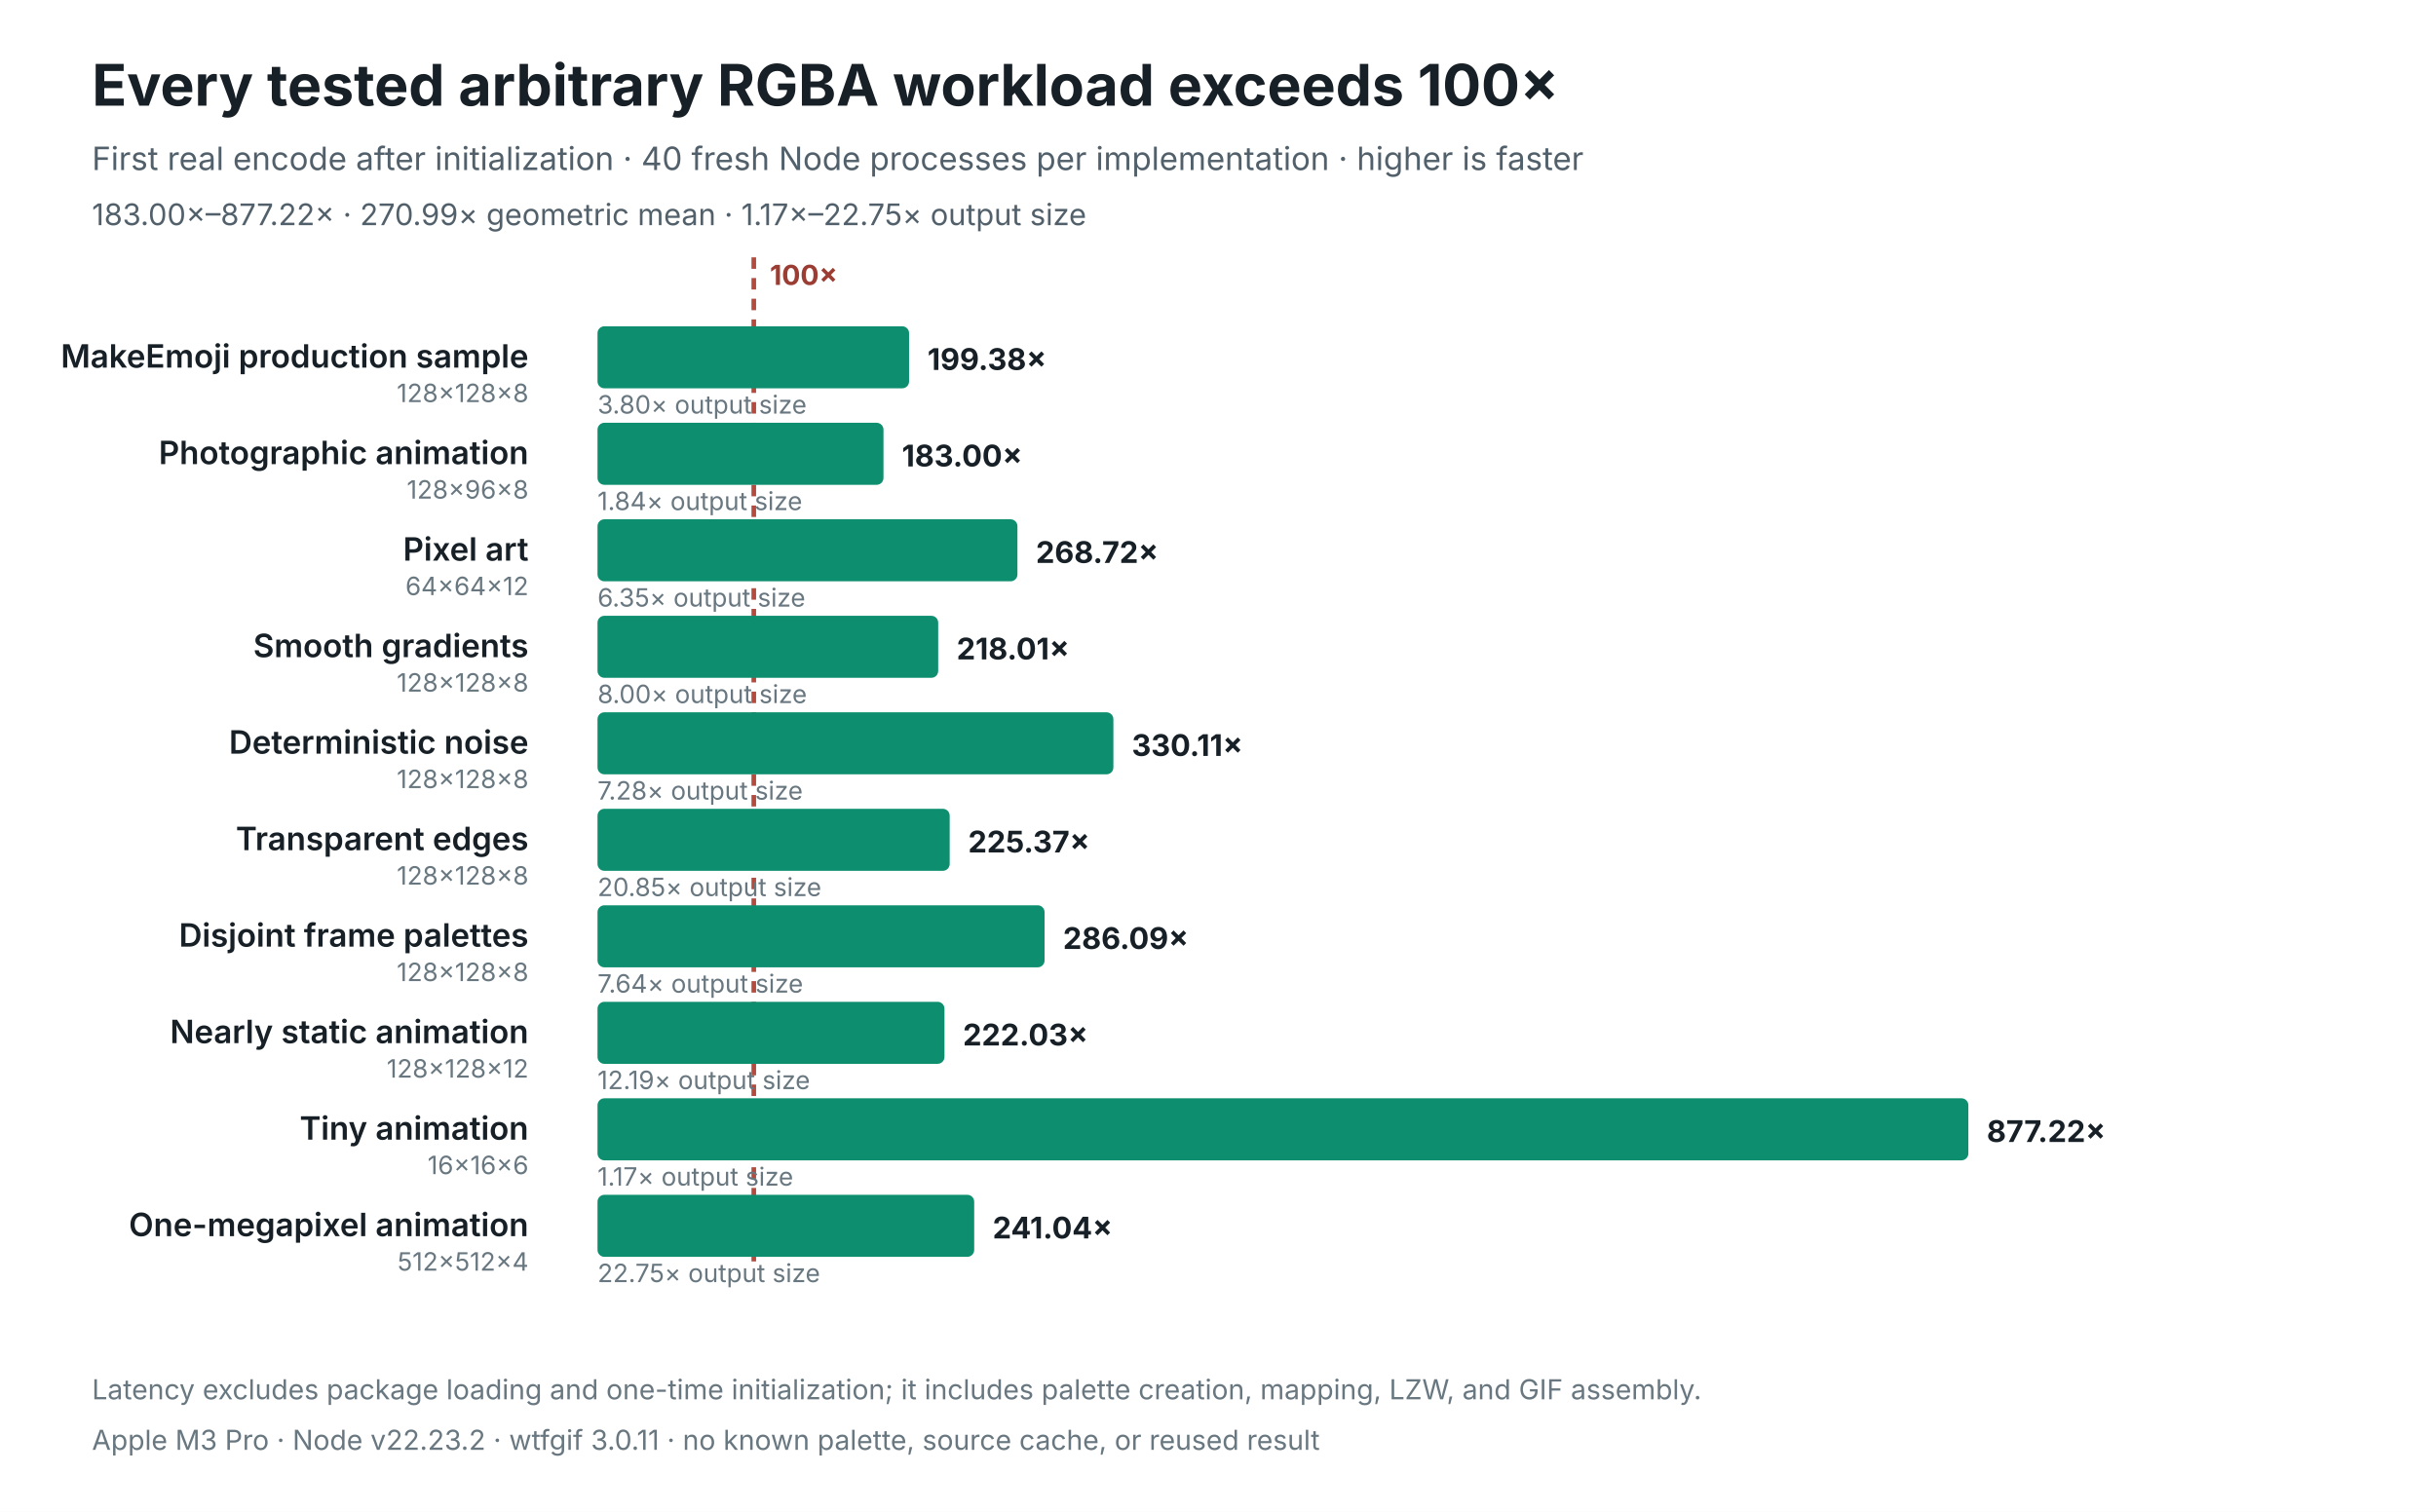
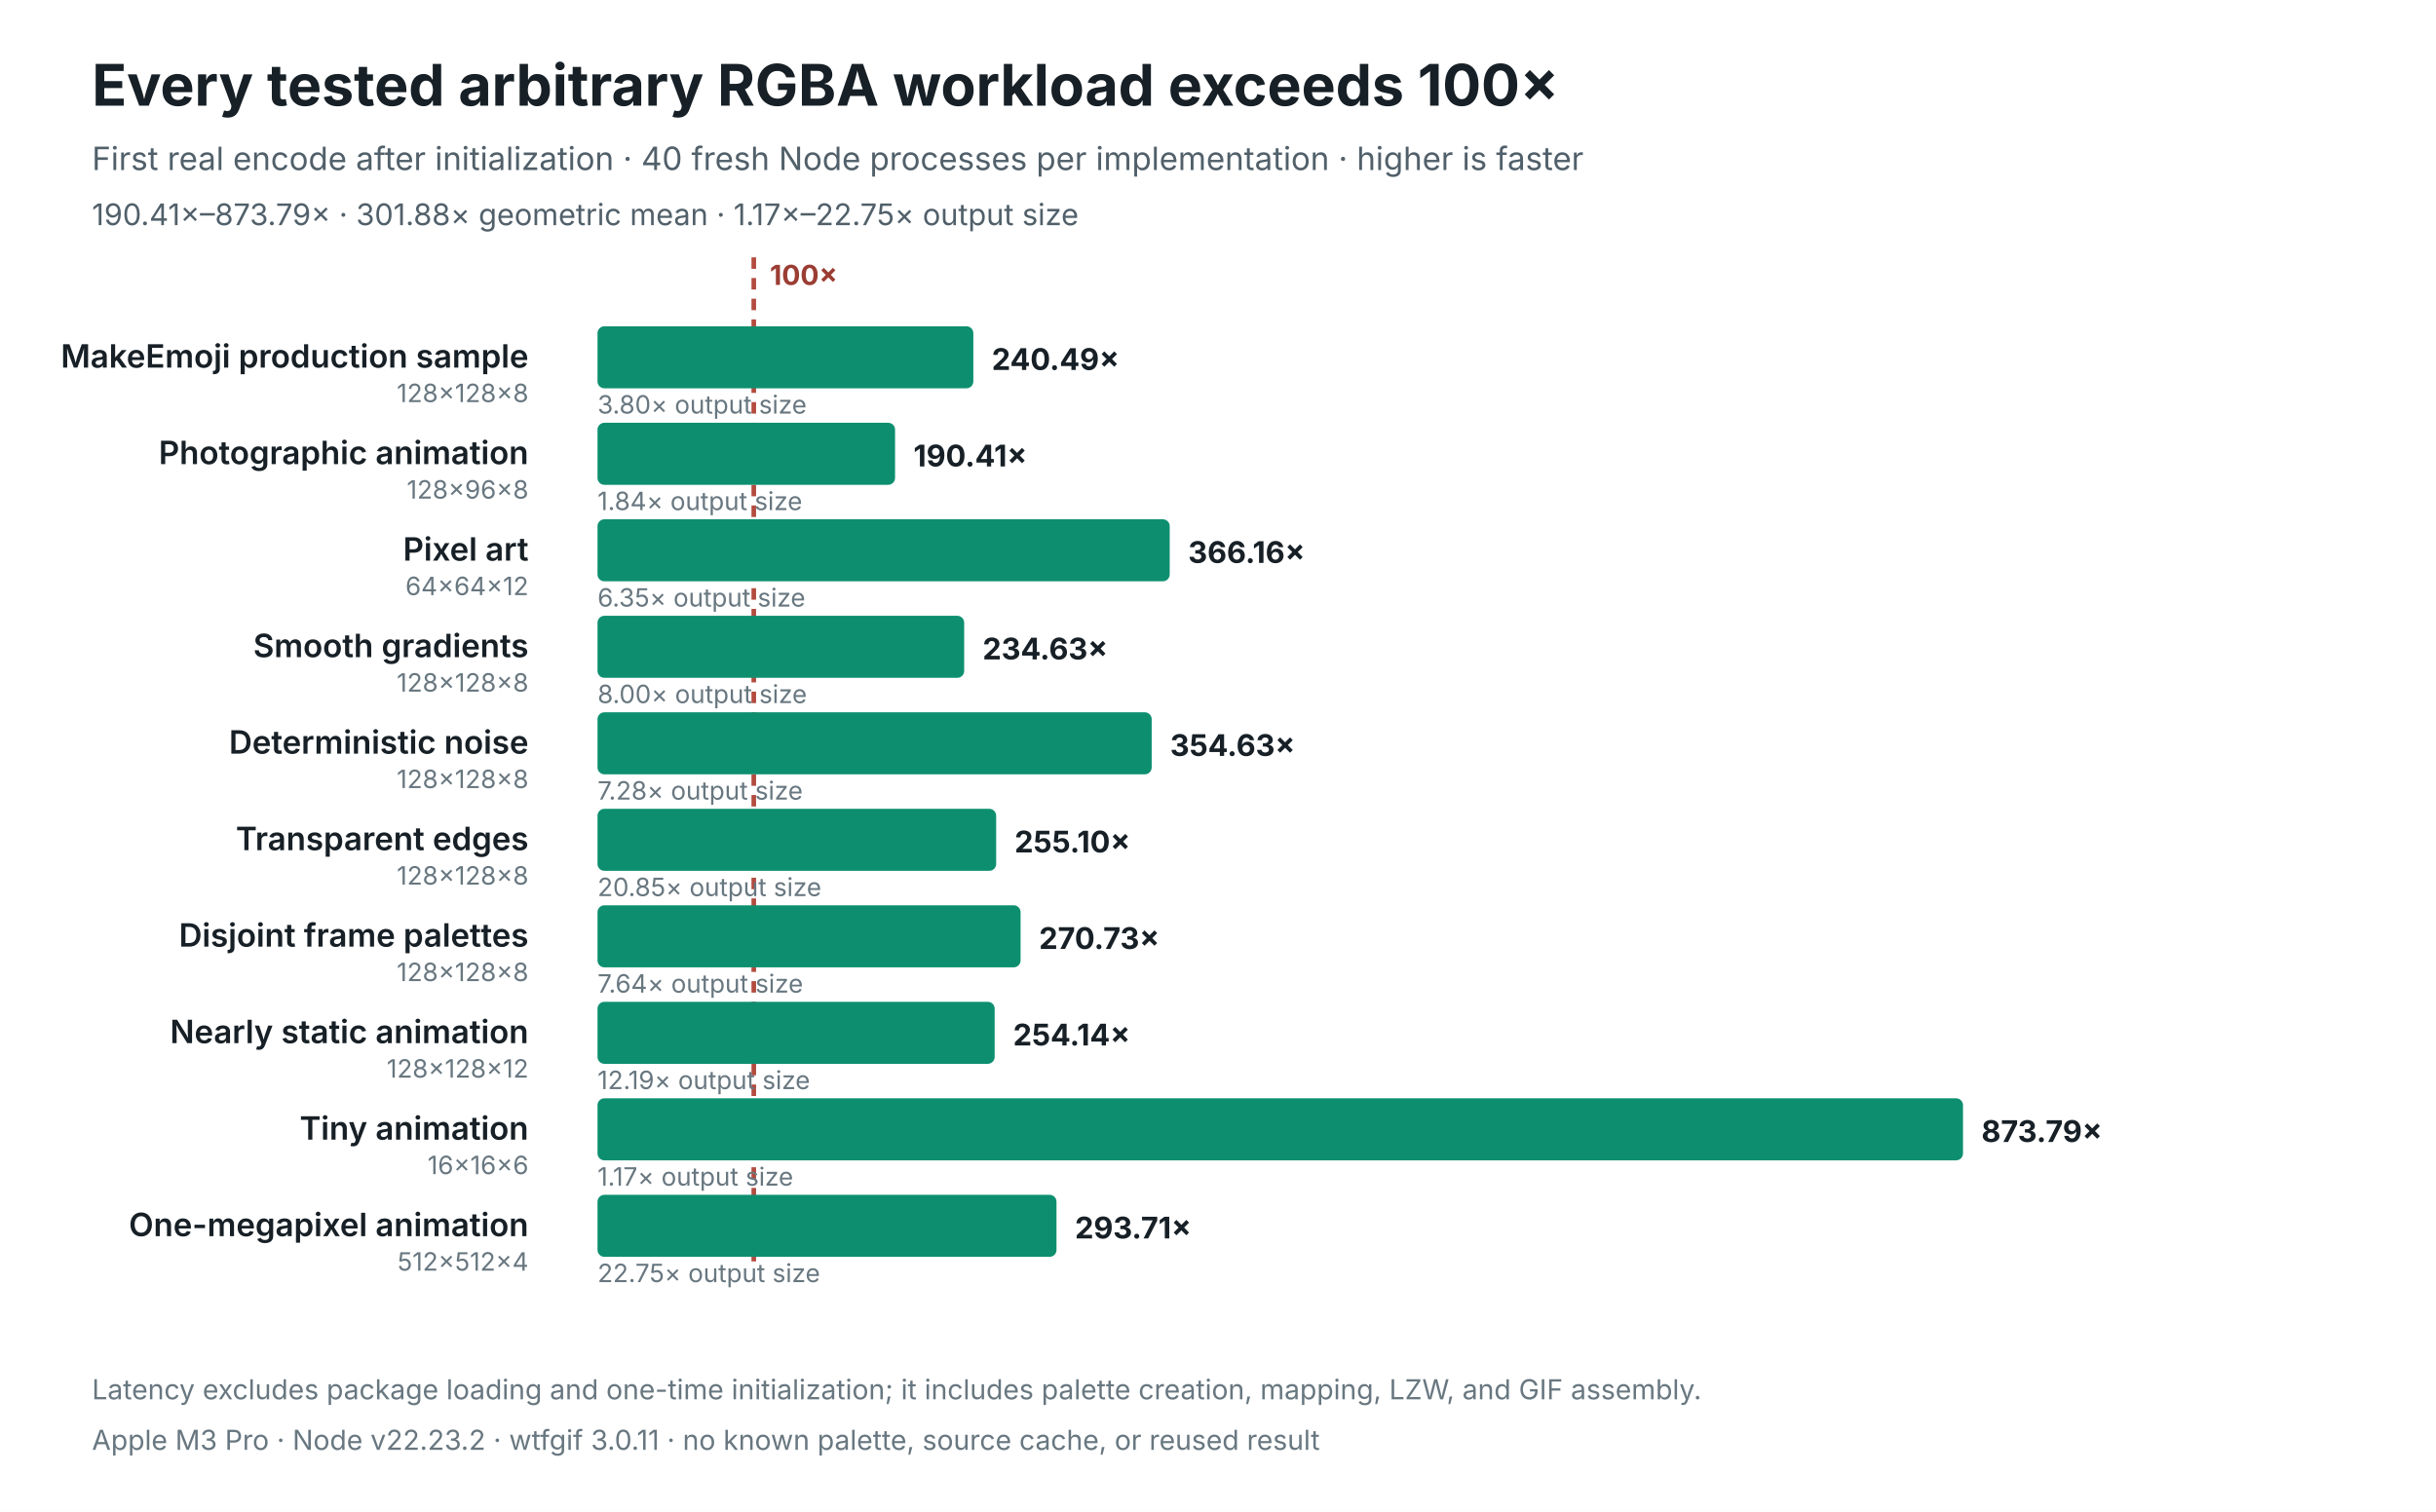
<svg xmlns="http://www.w3.org/2000/svg" width="1060" height="658" viewBox="0 0 1060 658" role="img" aria-labelledby="title desc">
  <rect width="100%" height="100%" fill="#ffffff" />
  <g font-family="ui-sans-serif, -apple-system, BlinkMacSystemFont, Segoe UI, sans-serif" fill="#172026">
    <text x="40" y="46" font-size="25" font-weight="700">Every tested arbitrary RGBA workload exceeds 100×</text>
    <text x="40" y="74" font-size="14" fill="#51606a">First real encode after initialization · 40 fresh Node processes per implementation · higher is faster</text>
-     <text x="40" y="98" font-size="13" fill="#51606a">183.00×–877.22× · 270.99× geometric mean · 1.17×–22.75× output size</text>
+     <text x="40" y="98" font-size="13" fill="#51606a">190.41×–873.79× · 301.88× geometric mean · 1.17×–22.75× output size</text>
    <line x1="328" y1="112" x2="328" y2="552" stroke="#b34b3f" stroke-width="2" stroke-dasharray="5 4" />
    <text x="335" y="124" font-size="12" font-weight="700" fill="#9b3d33">100×</text>
    <text x="230" y="160" text-anchor="end" font-size="14" font-weight="600">MakeEmoji production sample</text>
    <text x="230" y="175" text-anchor="end" font-size="11" fill="#687780">128×128×8</text>
-     <rect x="260" y="142" width="135.58" height="27" rx="3" fill="#0d8f6f" />
-     <text x="403.58" y="161" font-size="13" font-weight="700">199.38×</text>
+     <rect x="260" y="142" width="163.54" height="27" rx="3" fill="#0d8f6f" />
+     <text x="431.54" y="161" font-size="13" font-weight="700">240.49×</text>
    <text x="260" y="180" font-size="11" fill="#687780">3.80× output size</text>
    <text x="230" y="202" text-anchor="end" font-size="14" font-weight="600">Photographic animation</text>
    <text x="230" y="217" text-anchor="end" font-size="11" fill="#687780">128×96×8</text>
-     <rect x="260" y="184" width="124.44" height="27" rx="3" fill="#0d8f6f" />
-     <text x="392.44" y="203" font-size="13" font-weight="700">183.00×</text>
+     <rect x="260" y="184" width="129.48" height="27" rx="3" fill="#0d8f6f" />
+     <text x="397.48" y="203" font-size="13" font-weight="700">190.41×</text>
    <text x="260" y="222" font-size="11" fill="#687780">1.84× output size</text>
    <text x="230" y="244" text-anchor="end" font-size="14" font-weight="600">Pixel art</text>
    <text x="230" y="259" text-anchor="end" font-size="11" fill="#687780">64×64×12</text>
-     <rect x="260" y="226" width="182.73" height="27" rx="3" fill="#0d8f6f" />
-     <text x="450.73" y="245" font-size="13" font-weight="700">268.72×</text>
+     <rect x="260" y="226" width="248.99" height="27" rx="3" fill="#0d8f6f" />
+     <text x="516.99" y="245" font-size="13" font-weight="700">366.16×</text>
    <text x="260" y="264" font-size="11" fill="#687780">6.35× output size</text>
    <text x="230" y="286" text-anchor="end" font-size="14" font-weight="600">Smooth gradients</text>
    <text x="230" y="301" text-anchor="end" font-size="11" fill="#687780">128×128×8</text>
-     <rect x="260" y="268" width="148.25" height="27" rx="3" fill="#0d8f6f" />
-     <text x="416.25" y="287" font-size="13" font-weight="700">218.01×</text>
+     <rect x="260" y="268" width="159.55" height="27" rx="3" fill="#0d8f6f" />
+     <text x="427.55" y="287" font-size="13" font-weight="700">234.63×</text>
    <text x="260" y="306" font-size="11" fill="#687780">8.00× output size</text>
    <text x="230" y="328" text-anchor="end" font-size="14" font-weight="600">Deterministic noise</text>
    <text x="230" y="343" text-anchor="end" font-size="11" fill="#687780">128×128×8</text>
-     <rect x="260" y="310" width="224.48" height="27" rx="3" fill="#0d8f6f" />
-     <text x="492.48" y="329" font-size="13" font-weight="700">330.11×</text>
+     <rect x="260" y="310" width="241.15" height="27" rx="3" fill="#0d8f6f" />
+     <text x="509.15" y="329" font-size="13" font-weight="700">354.63×</text>
    <text x="260" y="348" font-size="11" fill="#687780">7.28× output size</text>
    <text x="230" y="370" text-anchor="end" font-size="14" font-weight="600">Transparent edges</text>
    <text x="230" y="385" text-anchor="end" font-size="11" fill="#687780">128×128×8</text>
-     <rect x="260" y="352" width="153.25" height="27" rx="3" fill="#0d8f6f" />
-     <text x="421.25" y="371" font-size="13" font-weight="700">225.37×</text>
+     <rect x="260" y="352" width="173.47" height="27" rx="3" fill="#0d8f6f" />
+     <text x="441.47" y="371" font-size="13" font-weight="700">255.10×</text>
    <text x="260" y="390" font-size="11" fill="#687780">20.85× output size</text>
    <text x="230" y="412" text-anchor="end" font-size="14" font-weight="600">Disjoint frame palettes</text>
    <text x="230" y="427" text-anchor="end" font-size="11" fill="#687780">128×128×8</text>
-     <rect x="260" y="394" width="194.54" height="27" rx="3" fill="#0d8f6f" />
-     <text x="462.54" y="413" font-size="13" font-weight="700">286.09×</text>
+     <rect x="260" y="394" width="184.1" height="27" rx="3" fill="#0d8f6f" />
+     <text x="452.1" y="413" font-size="13" font-weight="700">270.73×</text>
    <text x="260" y="432" font-size="11" fill="#687780">7.64× output size</text>
    <text x="230" y="454" text-anchor="end" font-size="14" font-weight="600">Nearly static animation</text>
    <text x="230" y="469" text-anchor="end" font-size="11" fill="#687780">128×128×12</text>
-     <rect x="260" y="436" width="150.98" height="27" rx="3" fill="#0d8f6f" />
-     <text x="418.98" y="455" font-size="13" font-weight="700">222.03×</text>
+     <rect x="260" y="436" width="172.82" height="27" rx="3" fill="#0d8f6f" />
+     <text x="440.82" y="455" font-size="13" font-weight="700">254.14×</text>
    <text x="260" y="474" font-size="11" fill="#687780">12.19× output size</text>
    <text x="230" y="496" text-anchor="end" font-size="14" font-weight="600">Tiny animation</text>
    <text x="230" y="511" text-anchor="end" font-size="11" fill="#687780">16×16×6</text>
-     <rect x="260" y="478" width="596.51" height="27" rx="3" fill="#0d8f6f" />
-     <text x="864.51" y="497" font-size="13" font-weight="700">877.22×</text>
+     <rect x="260" y="478" width="594.18" height="27" rx="3" fill="#0d8f6f" />
+     <text x="862.18" y="497" font-size="13" font-weight="700">873.79×</text>
    <text x="260" y="516" font-size="11" fill="#687780">1.17× output size</text>
    <text x="230" y="538" text-anchor="end" font-size="14" font-weight="600">One-megapixel animation</text>
    <text x="230" y="553" text-anchor="end" font-size="11" fill="#687780">512×512×4</text>
-     <rect x="260" y="520" width="163.91" height="27" rx="3" fill="#0d8f6f" />
-     <text x="431.91" y="539" font-size="13" font-weight="700">241.04×</text>
+     <rect x="260" y="520" width="199.72" height="27" rx="3" fill="#0d8f6f" />
+     <text x="467.72" y="539" font-size="13" font-weight="700">293.71×</text>
    <text x="260" y="558" font-size="11" fill="#687780">22.75× output size</text>
    <text x="40" y="609" font-size="12" fill="#687780">Latency excludes package loading and one-time initialization; it includes palette creation, mapping, LZW, and GIF assembly.</text>
    <text x="40" y="631" font-size="12" fill="#687780">Apple M3 Pro · Node v22.23.2 · wtfgif 3.0.11 · no known palette, source cache, or reused result</text>
  </g>
</svg>
